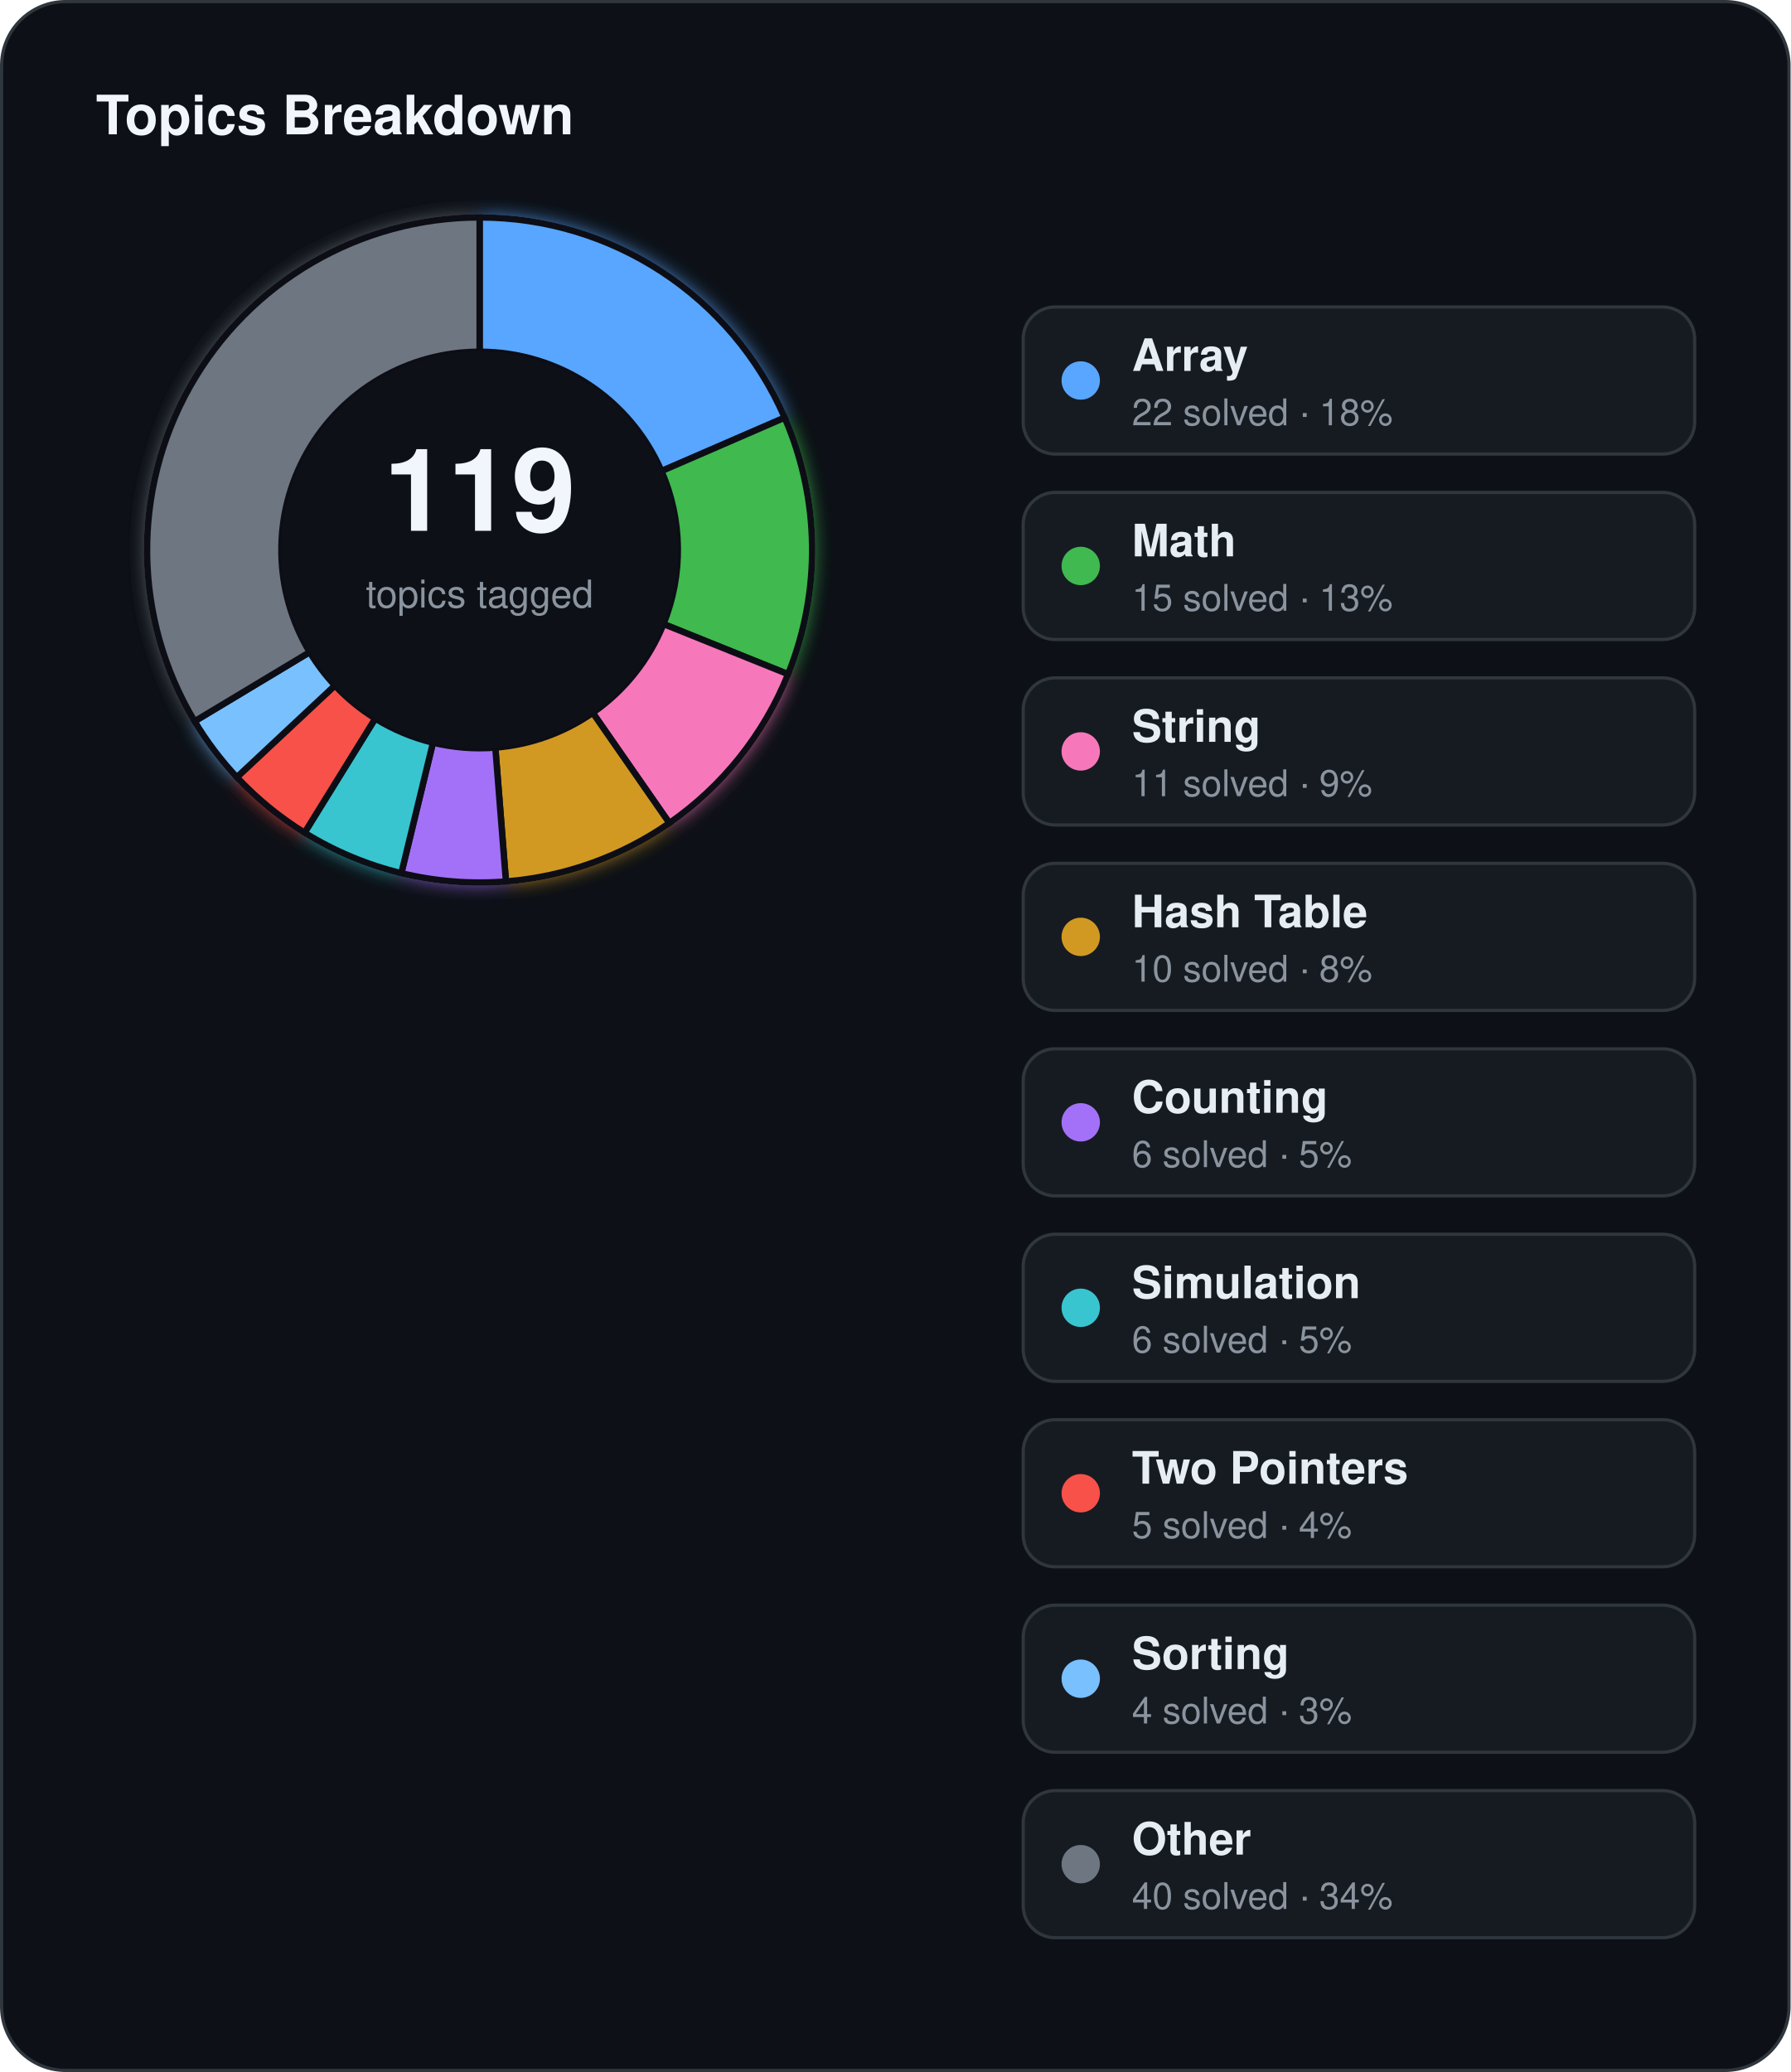
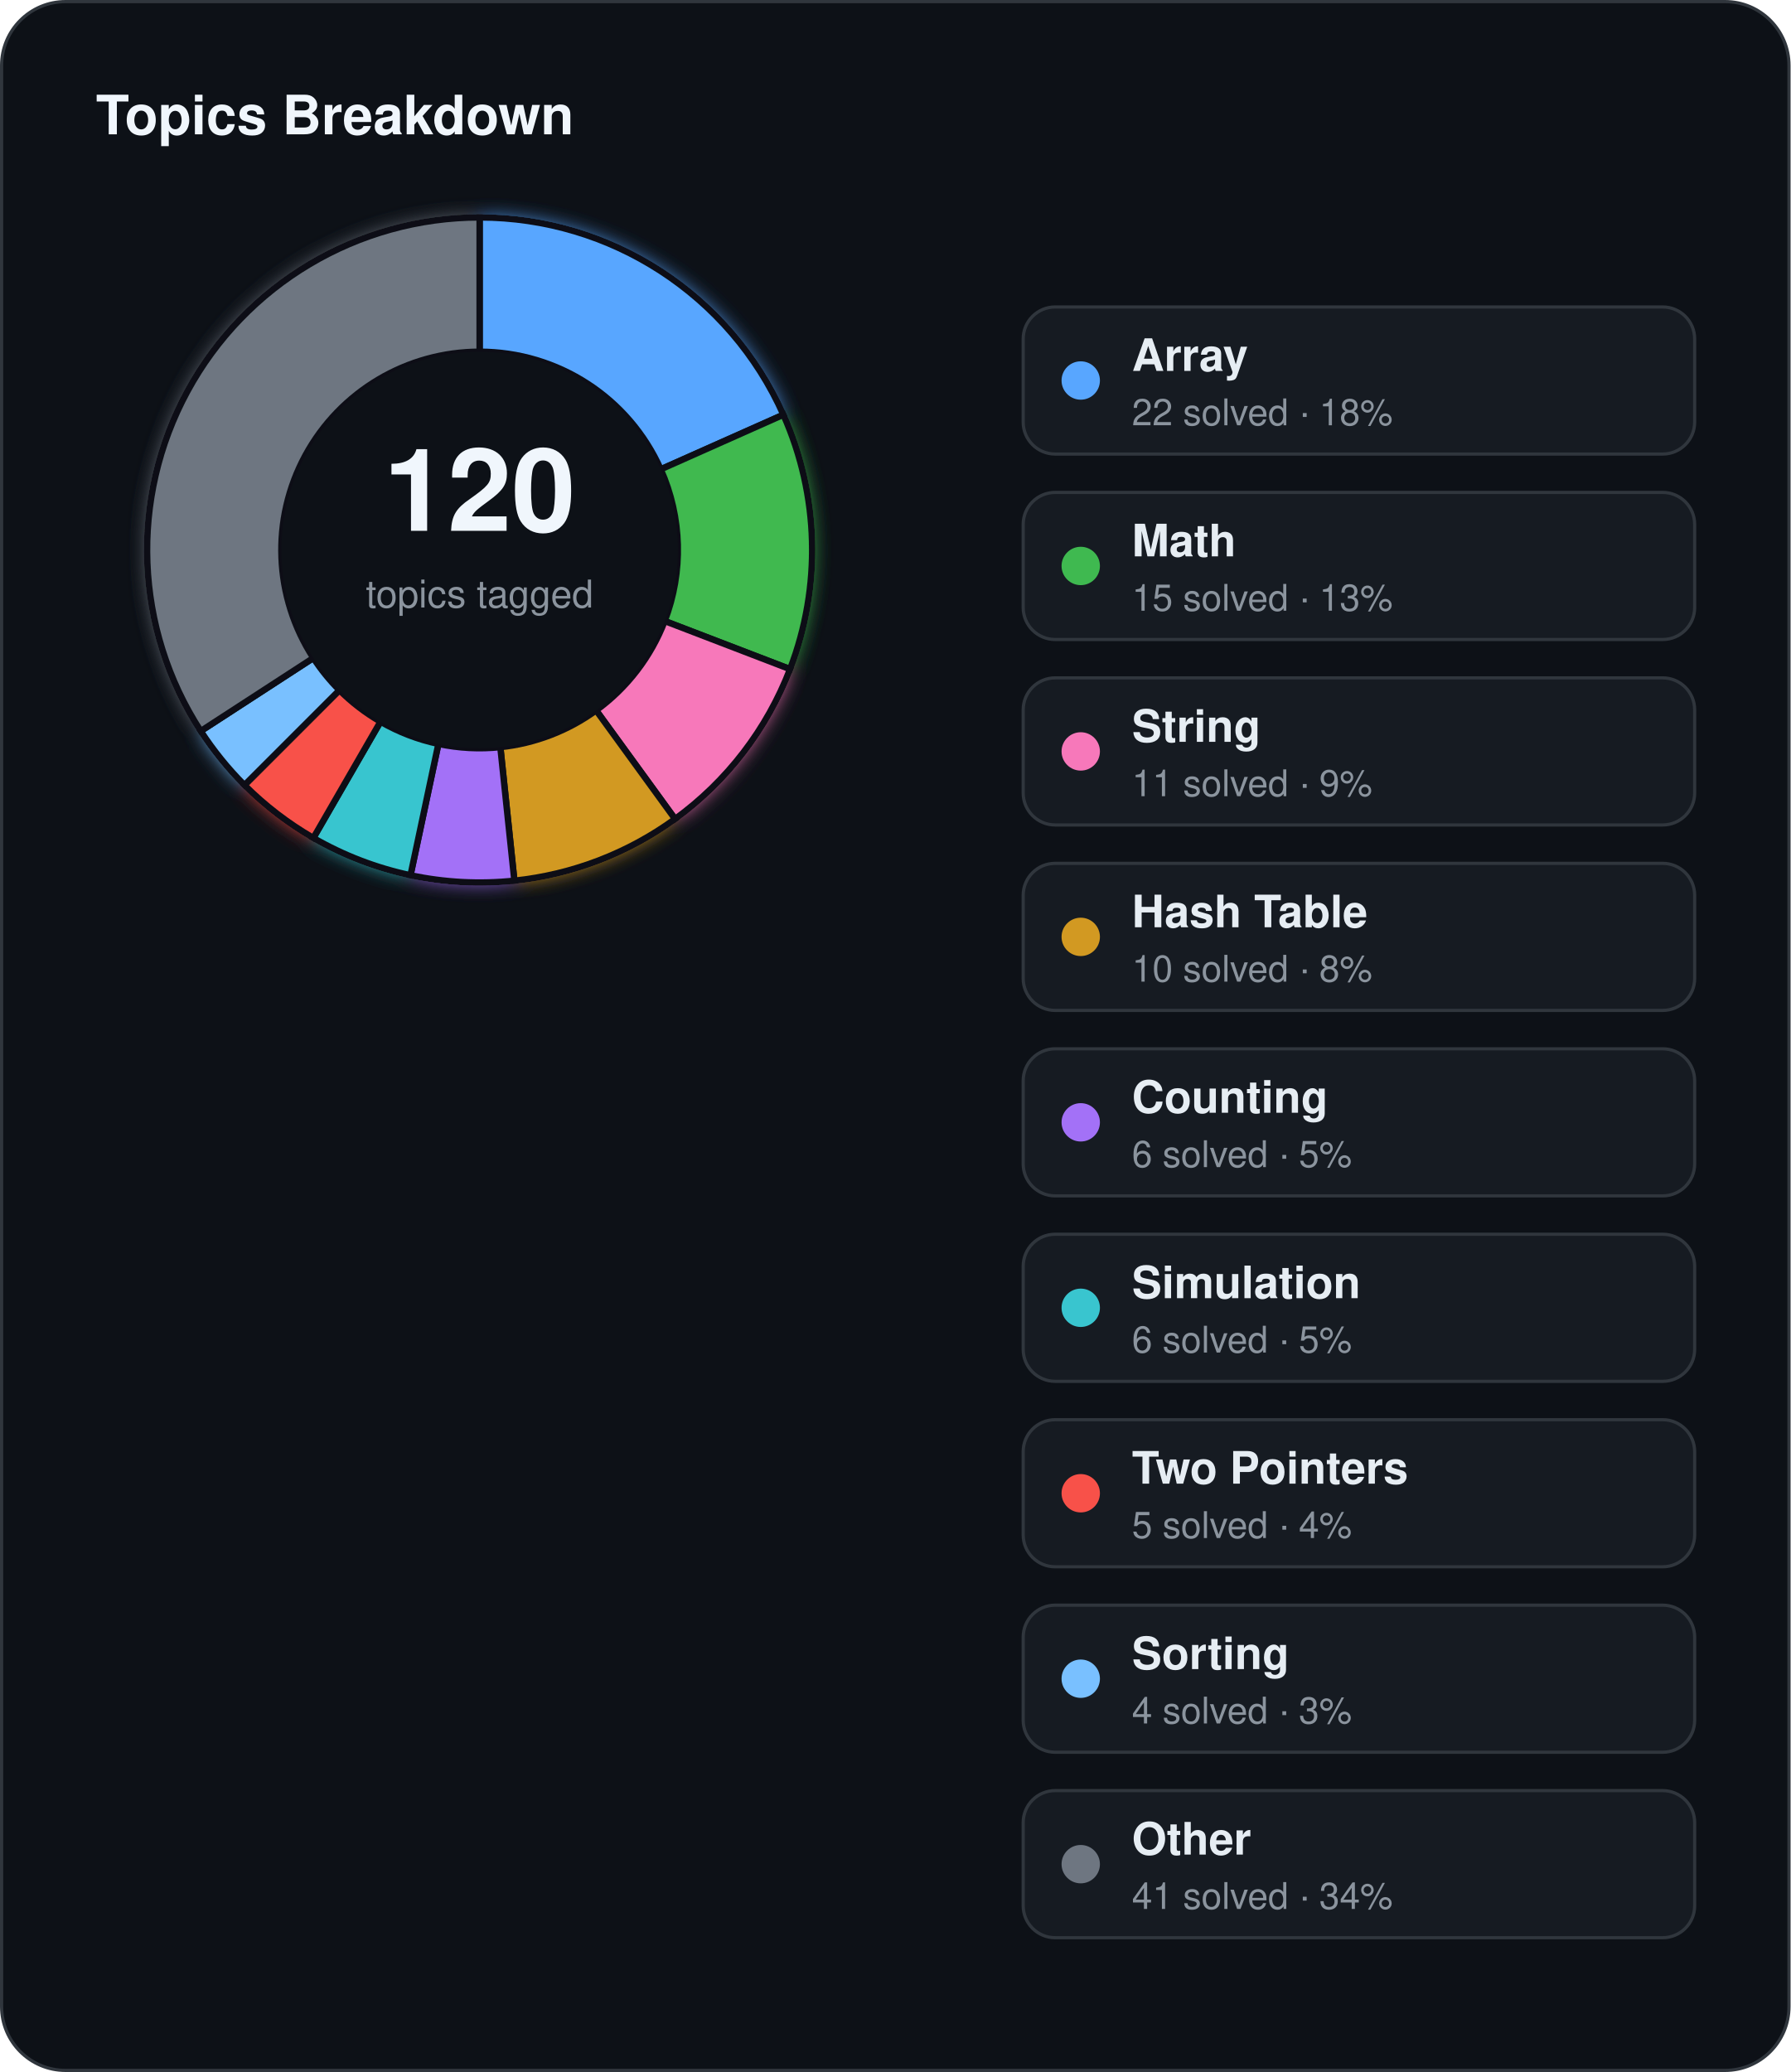
<svg xmlns="http://www.w3.org/2000/svg" width="560" height="648" viewBox="0 0 560 648">
  <defs>
    <filter id="topics-glow" x="-60%" y="-60%" width="220%" height="220%">
      <feGaussianBlur stdDeviation="3" result="blur" />
      <feMerge>
        <feMergeNode in="blur" />
        <feMergeNode in="SourceGraphic" />
      </feMerge>
    </filter>
  </defs>
  <rect x="0.5" y="0.5" width="559" height="647" rx="20" fill="#0d1117" stroke="#30363d" stroke-width="1" />
  <text x="30" y="42" fill="#f0f6fc" font-family="Segoe UI, Helvetica, Arial, sans-serif" font-size="17" font-weight="700">Topics Breakdown</text>
  <g filter="url(#topics-glow)">
-     <path d="M 150.00,68.00 A 104,104 0 0 1 245.41,130.62 L 206.88,147.33 A 62,62 0 0 0 150.00,110.00 Z" fill="#58a6ff" stroke="#0d1117" stroke-width="2" />
-     <path d="M 245.41,130.62 A 104,104 0 0 1 246.47,210.85 L 207.51,195.16 A 62,62 0 0 0 206.88,147.33 Z" fill="#3fb950" stroke="#0d1117" stroke-width="2" />
-     <path d="M 246.47,210.85 A 104,104 0 0 1 209.34,257.41 L 185.38,222.92 A 62,62 0 0 0 207.51,195.16 Z" fill="#f778ba" stroke="#0d1117" stroke-width="2" />
-     <path d="M 209.34,257.41 A 104,104 0 0 1 158.23,275.67 L 154.91,233.81 A 62,62 0 0 0 185.38,222.92 Z" fill="#d29922" stroke="#0d1117" stroke-width="2" />
-     <path d="M 158.23,275.67 A 104,104 0 0 1 125.52,273.08 L 135.41,232.26 A 62,62 0 0 0 154.91,233.81 Z" fill="#a371f7" stroke="#0d1117" stroke-width="2" />
-     <path d="M 125.52,273.08 A 104,104 0 0 1 95.25,260.42 L 117.36,224.71 A 62,62 0 0 0 135.41,232.26 Z" fill="#39c5cf" stroke="#0d1117" stroke-width="2" />
-     <path d="M 95.25,260.42 A 104,104 0 0 1 74.07,243.07 L 104.74,214.37 A 62,62 0 0 0 117.36,224.71 Z" fill="#f85149" stroke="#0d1117" stroke-width="2" />
-     <path d="M 74.07,243.07 A 104,104 0 0 1 60.86,225.58 L 96.86,203.94 A 62,62 0 0 0 104.74,214.37 Z" fill="#79c0ff" stroke="#0d1117" stroke-width="2" />
-     <path d="M 60.86,225.58 A 104,104 0 0 1 150.00,68.00 L 150.00,110.00 A 62,62 0 0 0 96.86,203.94 Z" fill="#6e7681" stroke="#0d1117" stroke-width="2" />
+     <path d="M 150.00,68.00 A 104,104 0 0 1 245.01,129.70 L 206.64,146.78 A 62,62 0 0 0 150.00,110.00 Z" fill="#58a6ff" stroke="#0d1117" stroke-width="2" />
+     <path d="M 245.01,129.70 A 104,104 0 0 1 247.09,209.27 L 207.88,194.22 A 62,62 0 0 0 206.64,146.78 Z" fill="#3fb950" stroke="#0d1117" stroke-width="2" />
+     <path d="M 247.09,209.27 A 104,104 0 0 1 211.13,256.14 L 186.44,222.16 A 62,62 0 0 0 207.88,194.22 Z" fill="#f778ba" stroke="#0d1117" stroke-width="2" />
+     <path d="M 211.13,256.14 A 104,104 0 0 1 160.87,275.43 L 156.48,233.66 A 62,62 0 0 0 186.44,222.16 Z" fill="#d29922" stroke="#0d1117" stroke-width="2" />
+     <path d="M 160.87,275.43 A 104,104 0 0 1 128.38,273.73 L 137.11,232.65 A 62,62 0 0 0 156.48,233.66 Z" fill="#a371f7" stroke="#0d1117" stroke-width="2" />
+     <path d="M 128.38,273.73 A 104,104 0 0 1 98.00,262.07 L 119.00,225.69 A 62,62 0 0 0 137.11,232.65 Z" fill="#39c5cf" stroke="#0d1117" stroke-width="2" />
+     <path d="M 98.00,262.07 A 104,104 0 0 1 76.46,245.54 L 106.16,215.84 A 62,62 0 0 0 119.00,225.69 Z" fill="#f85149" stroke="#0d1117" stroke-width="2" />
+     <path d="M 76.46,245.54 A 104,104 0 0 1 62.78,228.64 L 98.00,205.77 A 62,62 0 0 0 106.16,215.84 Z" fill="#79c0ff" stroke="#0d1117" stroke-width="2" />
+     <path d="M 62.78,228.64 A 104,104 0 0 1 150.00,68.00 L 150.00,110.00 A 62,62 0 0 0 98.00,205.77 Z" fill="#6e7681" stroke="#0d1117" stroke-width="2" />
  </g>
  <circle cx="150" cy="172" r="62" fill="#0d1117" />
-   <text x="150" y="166" text-anchor="middle" fill="#f0f6fc" font-family="Segoe UI, Helvetica, Arial, sans-serif" font-size="36" font-weight="700">119</text>
+   <text x="150" y="166" text-anchor="middle" fill="#f0f6fc" font-family="Segoe UI, Helvetica, Arial, sans-serif" font-size="36" font-weight="700">120</text>
  <text x="150" y="190" text-anchor="middle" fill="#8b949e" font-family="Segoe UI, Helvetica, Arial, sans-serif" font-size="12">topics tagged</text>
  <rect x="320" y="96" width="210" height="46" rx="10" fill="#161b22" stroke="#30363d" stroke-width="1" />
  <circle cx="338" cy="119" r="6" fill="#58a6ff" />
  <text x="354" y="116" fill="#e6edf3" font-family="Segoe UI, Helvetica, Arial, sans-serif" font-size="14" font-weight="600">Array</text>
  <text x="354" y="133" fill="#8b949e" font-family="Segoe UI, Helvetica, Arial, sans-serif" font-size="11.5">22 solved · 18%</text>
  <rect x="320" y="154" width="210" height="46" rx="10" fill="#161b22" stroke="#30363d" stroke-width="1" />
  <circle cx="338" cy="177" r="6" fill="#3fb950" />
  <text x="354" y="174" fill="#e6edf3" font-family="Segoe UI, Helvetica, Arial, sans-serif" font-size="14" font-weight="600">Math</text>
  <text x="354" y="191" fill="#8b949e" font-family="Segoe UI, Helvetica, Arial, sans-serif" font-size="11.5">15 solved · 13%</text>
  <rect x="320" y="212" width="210" height="46" rx="10" fill="#161b22" stroke="#30363d" stroke-width="1" />
  <circle cx="338" cy="235" r="6" fill="#f778ba" />
  <text x="354" y="232" fill="#e6edf3" font-family="Segoe UI, Helvetica, Arial, sans-serif" font-size="14" font-weight="600">String</text>
  <text x="354" y="249" fill="#8b949e" font-family="Segoe UI, Helvetica, Arial, sans-serif" font-size="11.5">11 solved · 9%</text>
  <rect x="320" y="270" width="210" height="46" rx="10" fill="#161b22" stroke="#30363d" stroke-width="1" />
  <circle cx="338" cy="293" r="6" fill="#d29922" />
  <text x="354" y="290" fill="#e6edf3" font-family="Segoe UI, Helvetica, Arial, sans-serif" font-size="14" font-weight="600">Hash Table</text>
  <text x="354" y="307" fill="#8b949e" font-family="Segoe UI, Helvetica, Arial, sans-serif" font-size="11.5">10 solved · 8%</text>
  <rect x="320" y="328" width="210" height="46" rx="10" fill="#161b22" stroke="#30363d" stroke-width="1" />
  <circle cx="338" cy="351" r="6" fill="#a371f7" />
  <text x="354" y="348" fill="#e6edf3" font-family="Segoe UI, Helvetica, Arial, sans-serif" font-size="14" font-weight="600">Counting</text>
  <text x="354" y="365" fill="#8b949e" font-family="Segoe UI, Helvetica, Arial, sans-serif" font-size="11.5">6 solved · 5%</text>
  <rect x="320" y="386" width="210" height="46" rx="10" fill="#161b22" stroke="#30363d" stroke-width="1" />
  <circle cx="338" cy="409" r="6" fill="#39c5cf" />
  <text x="354" y="406" fill="#e6edf3" font-family="Segoe UI, Helvetica, Arial, sans-serif" font-size="14" font-weight="600">Simulation</text>
  <text x="354" y="423" fill="#8b949e" font-family="Segoe UI, Helvetica, Arial, sans-serif" font-size="11.5">6 solved · 5%</text>
  <rect x="320" y="444" width="210" height="46" rx="10" fill="#161b22" stroke="#30363d" stroke-width="1" />
  <circle cx="338" cy="467" r="6" fill="#f85149" />
  <text x="354" y="464" fill="#e6edf3" font-family="Segoe UI, Helvetica, Arial, sans-serif" font-size="14" font-weight="600">Two Pointers</text>
  <text x="354" y="481" fill="#8b949e" font-family="Segoe UI, Helvetica, Arial, sans-serif" font-size="11.5">5 solved · 4%</text>
  <rect x="320" y="502" width="210" height="46" rx="10" fill="#161b22" stroke="#30363d" stroke-width="1" />
  <circle cx="338" cy="525" r="6" fill="#79c0ff" />
  <text x="354" y="522" fill="#e6edf3" font-family="Segoe UI, Helvetica, Arial, sans-serif" font-size="14" font-weight="600">Sorting</text>
  <text x="354" y="539" fill="#8b949e" font-family="Segoe UI, Helvetica, Arial, sans-serif" font-size="11.5">4 solved · 3%</text>
  <rect x="320" y="560" width="210" height="46" rx="10" fill="#161b22" stroke="#30363d" stroke-width="1" />
  <circle cx="338" cy="583" r="6" fill="#6e7681" />
  <text x="354" y="580" fill="#e6edf3" font-family="Segoe UI, Helvetica, Arial, sans-serif" font-size="14" font-weight="600">Other</text>
-   <text x="354" y="597" fill="#8b949e" font-family="Segoe UI, Helvetica, Arial, sans-serif" font-size="11.5">40 solved · 34%</text>
+   <text x="354" y="597" fill="#8b949e" font-family="Segoe UI, Helvetica, Arial, sans-serif" font-size="11.5">41 solved · 34%</text>
</svg>
